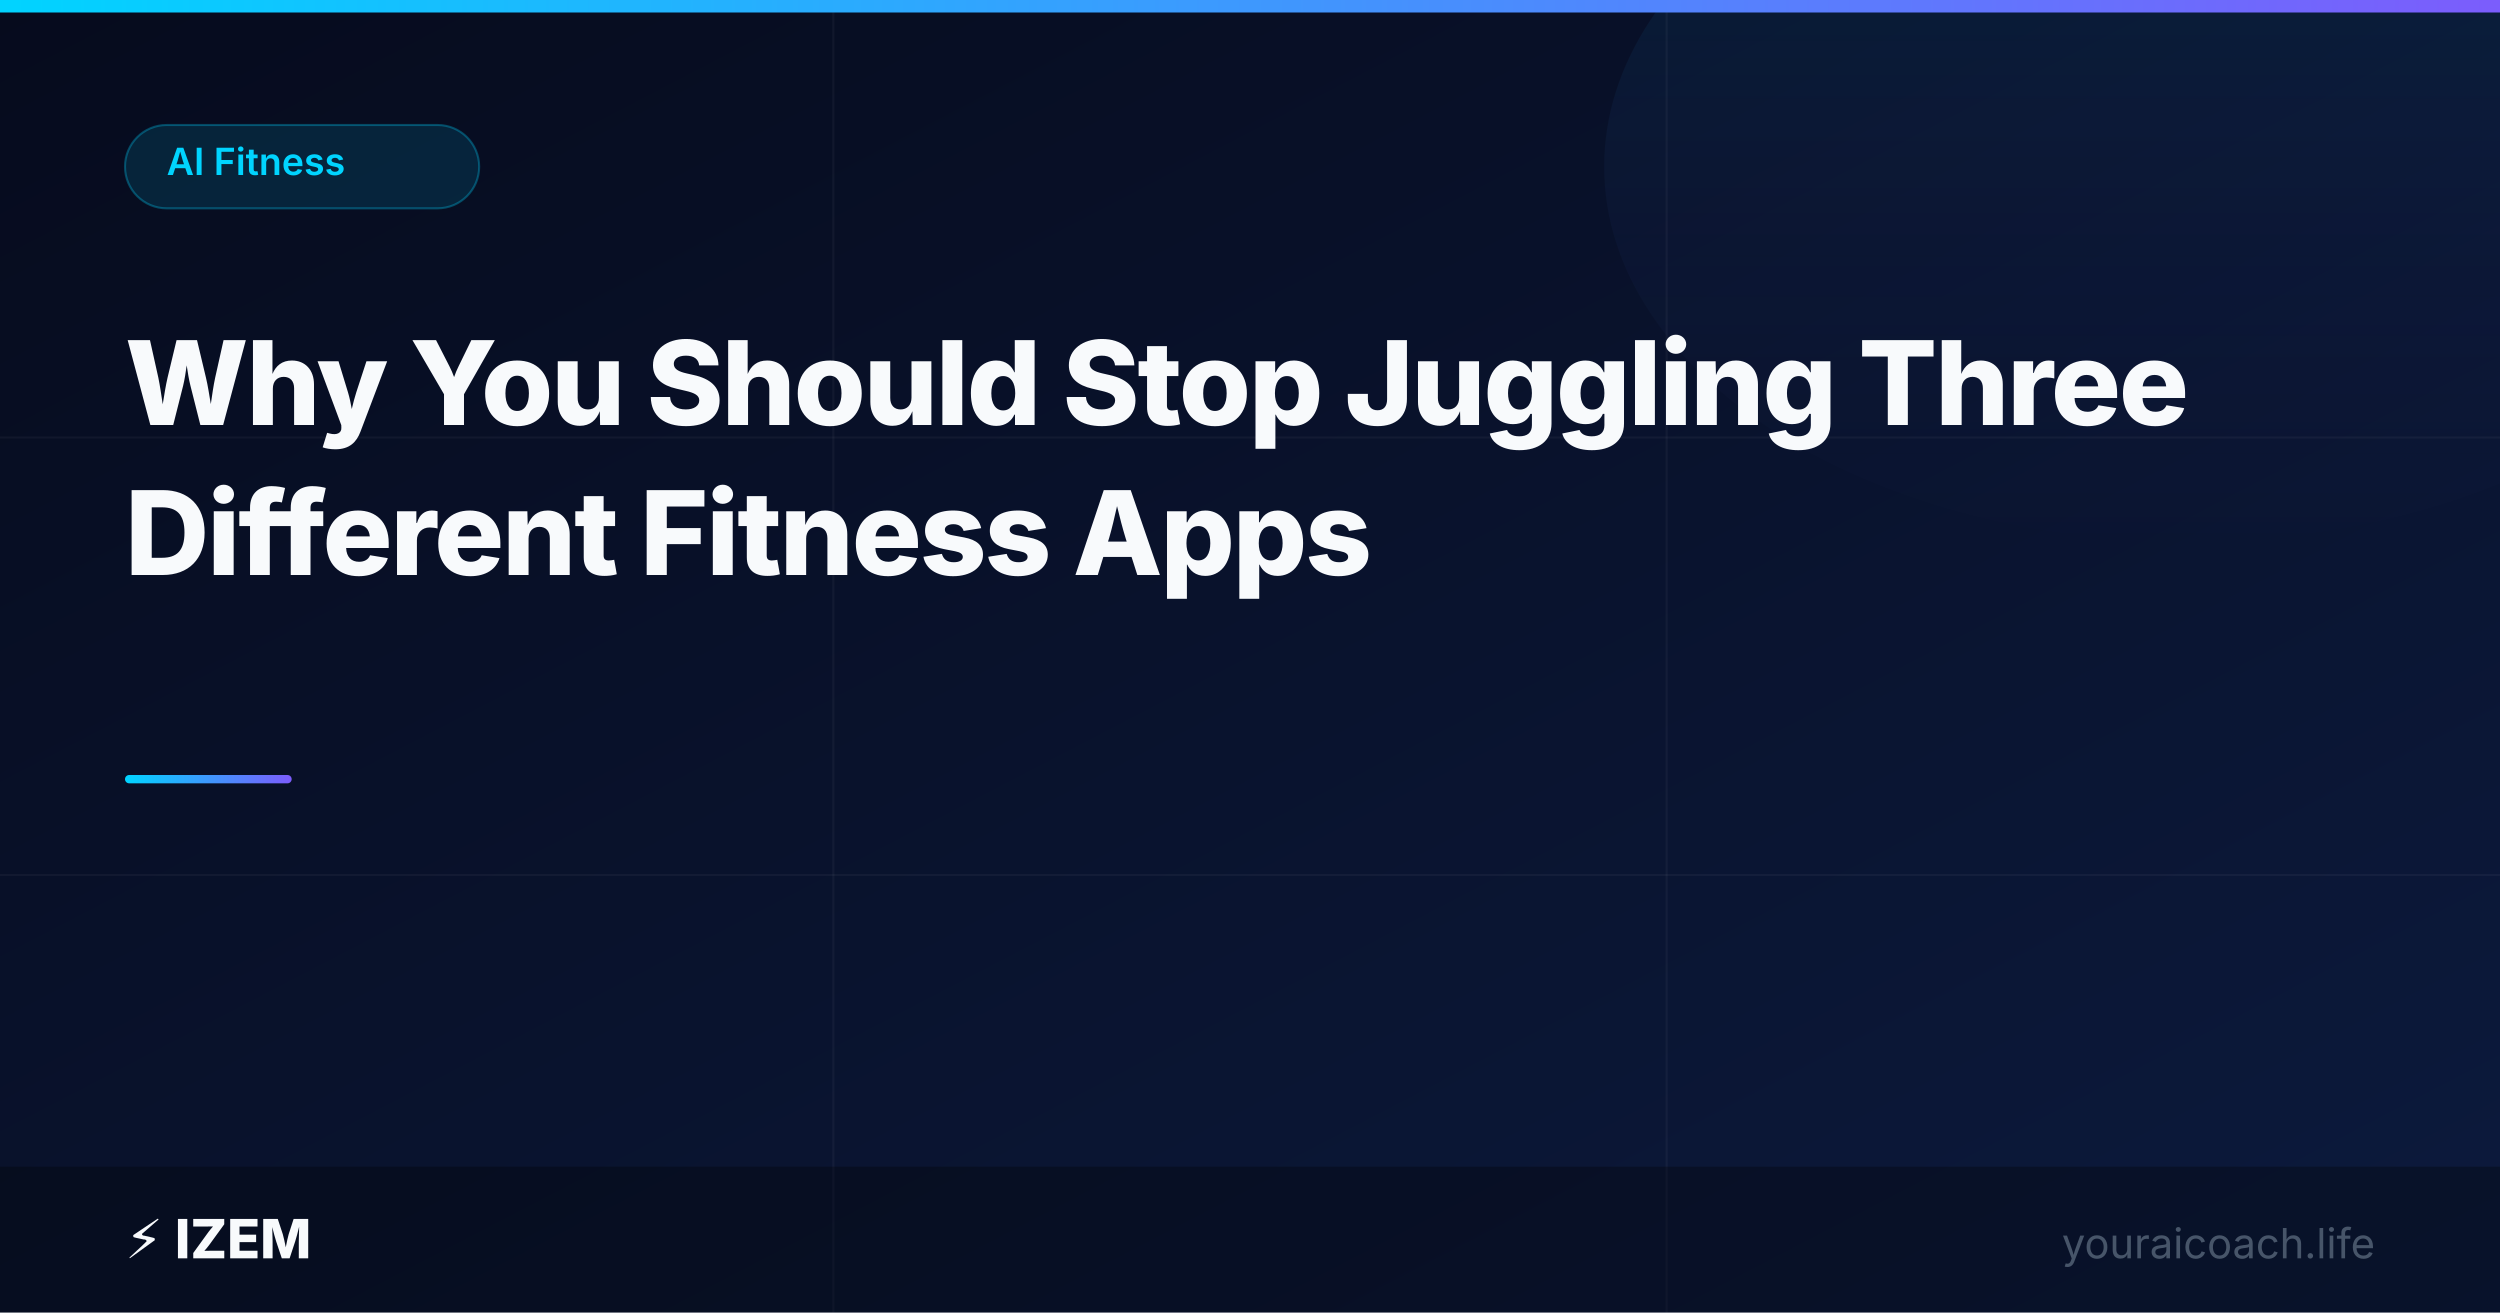
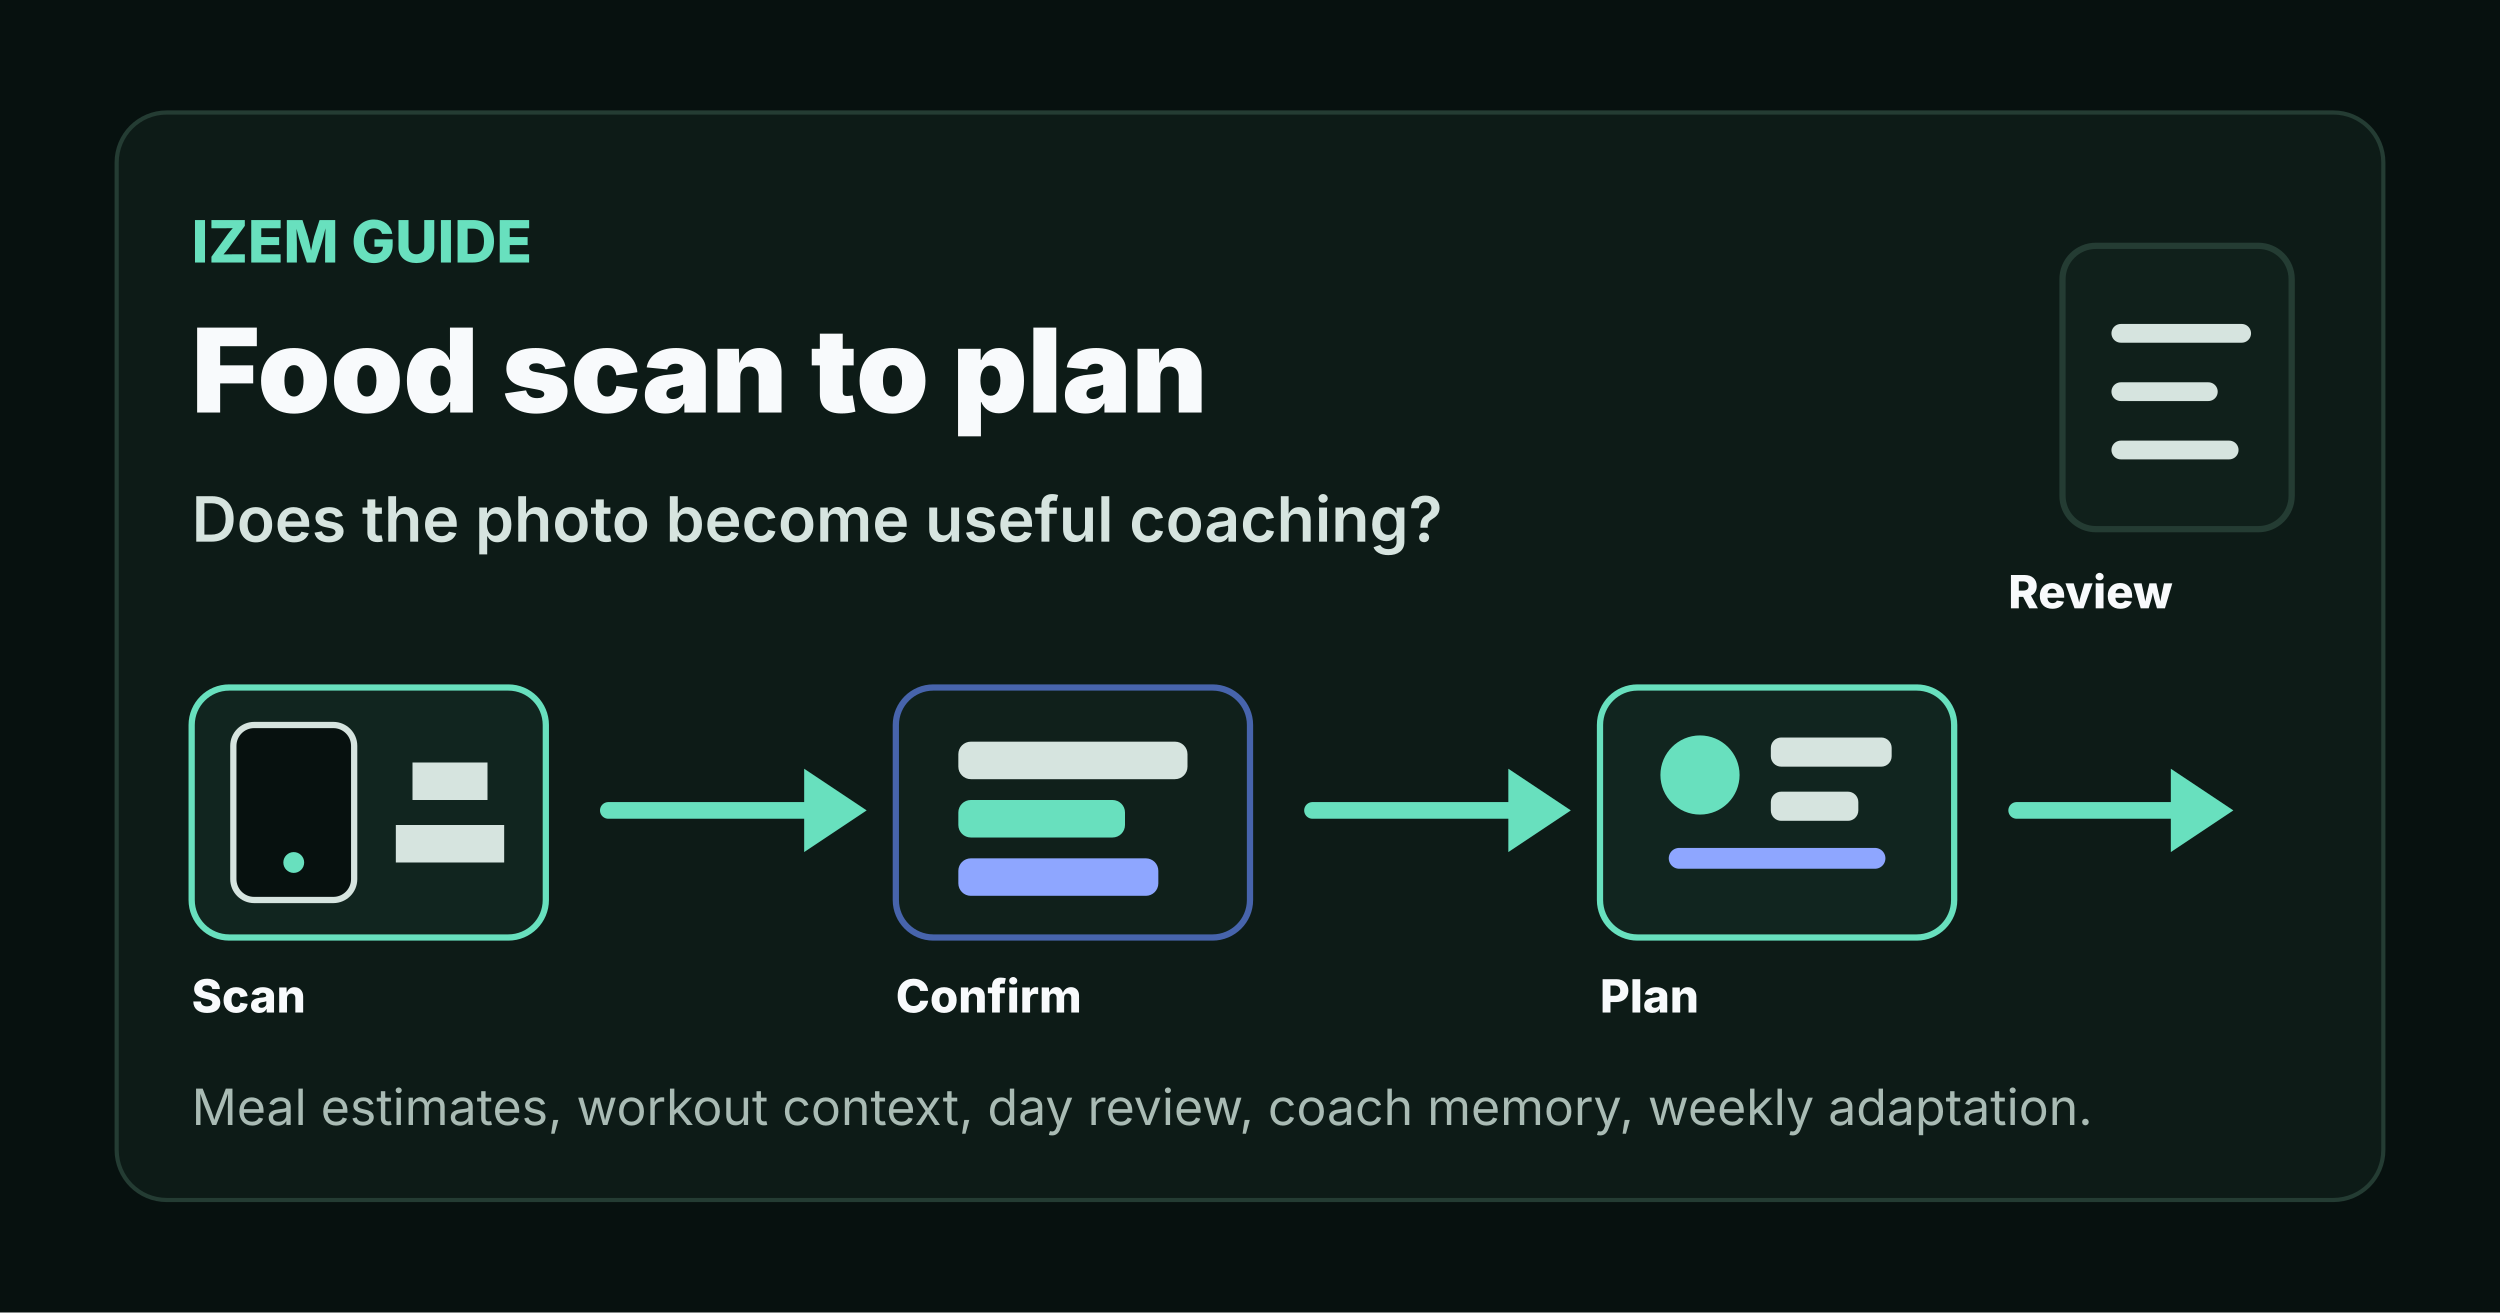
- <svg xmlns="http://www.w3.org/2000/svg" width="1200" height="630" viewBox="0 0 1200 630">
-   <defs>
-     <linearGradient id="bg" x1="0%" y1="0%" x2="100%" y2="100%">
-       <stop offset="0%" style="stop-color:#060B1D" />
-       <stop offset="100%" style="stop-color:#0C1A3D" />
-     </linearGradient>
-     <linearGradient id="accent" x1="0%" y1="0%" x2="100%" y2="0%">
-       <stop offset="0%" style="stop-color:#00D4FF" />
-       <stop offset="100%" style="stop-color:#7C5CFC" />
-     </linearGradient>
-     <linearGradient id="glow" x1="0%" y1="0%" x2="0%" y2="100%">
-       <stop offset="0%" style="stop-color:#00D4FF;stop-opacity:0.15" />
-       <stop offset="100%" style="stop-color:#7C5CFC;stop-opacity:0" />
-     </linearGradient>
-   </defs>
-   <rect width="1200" height="630" fill="url(#bg)" />
-   <ellipse cx="1050" cy="80" rx="280" ry="180" fill="url(#glow)" opacity="0.6" />
-   <line x1="0" y1="210" x2="1200" y2="210" stroke="rgba(255,255,255,0.04)" stroke-width="1" />
-   <line x1="0" y1="420" x2="1200" y2="420" stroke="rgba(255,255,255,0.04)" stroke-width="1" />
-   <line x1="400" y1="0" x2="400" y2="630" stroke="rgba(255,255,255,0.04)" stroke-width="1" />
-   <line x1="800" y1="0" x2="800" y2="630" stroke="rgba(255,255,255,0.04)" stroke-width="1" />
-   <rect x="0" y="0" width="1200" height="6" fill="url(#accent)" />
-   <rect x="60" y="60" width="170" height="40" rx="20" fill="rgba(0,212,255,0.12)" stroke="rgba(0,212,255,0.3)" stroke-width="1" />
-   <text x="80" y="84" font-family="system-ui,-apple-system,sans-serif" font-size="18" font-weight="600" fill="#00D4FF">AI Fitness</text>
-   <text x="60" y="204" font-family="system-ui,-apple-system,sans-serif" font-size="56" font-weight="800" fill="#F8FAFC" letter-spacing="-1">Why You Should Stop Juggling Three</text>
-   <text x="60" y="276" font-family="system-ui,-apple-system,sans-serif" font-size="56" font-weight="800" fill="#F8FAFC" letter-spacing="-1">Different Fitness Apps</text>
-   <rect x="0" y="560" width="1200" height="70" fill="rgba(0,0,0,0.3)" />
-   <text x="60" y="604" font-family="system-ui,-apple-system,sans-serif" font-size="26" font-weight="800" fill="#F8FAFC">⚡ IZEM</text>
-   <text x="1140" y="604" font-family="system-ui,-apple-system,sans-serif" font-size="20" fill="#475569" text-anchor="end">youraicoach.life</text>
-   <rect x="60" y="372" width="80" height="4" rx="2" fill="url(#accent)" />
+ <svg xmlns="http://www.w3.org/2000/svg" width="1200" height="630" viewBox="0 0 1200 630" role="img" aria-labelledby="title desc">
+   <rect width="1200" height="630" fill="#07110F" />
+   <rect x="56" y="54" width="1088" height="522" rx="24" fill="#0D1B17" stroke="#243C33" stroke-width="2" />
+   <text x="92" y="126" fill="#68E0BE" font-family="Inter, Arial, sans-serif" font-size="28" font-weight="800">IZEM GUIDE</text>
+   <text x="92" y="198" fill="#F8FAFC" font-family="Inter, Arial, sans-serif" font-size="56" font-weight="900">Food scan to plan</text>
+   <text x="92" y="260" fill="#D6E4DF" font-family="Inter, Arial, sans-serif" font-size="30" font-weight="600">Does the photo become useful coaching?</text>
+   <g transform="translate(92 330)">
+     <rect x="0" y="0" width="170" height="120" rx="18" fill="#11251F" stroke="#68E0BE" stroke-width="3" />
+     <rect x="20" y="18" width="58" height="84" rx="10" fill="#07110F" stroke="#D6E4DF" stroke-width="3" />
+     <circle cx="49" cy="84" r="5" fill="#68E0BE" />
+     <path d="M106 36h36v18h-36zM98 66h52v18H98z" fill="#D6E4DF" />
+     <text x="0" y="156" fill="#F8FAFC" font-family="Inter, Arial, sans-serif" font-size="22" font-weight="800">Scan</text>
+   </g>
+   <path d="M292 389h106" stroke="#68E0BE" stroke-width="8" stroke-linecap="round" />
+   <path d="M386 369l30 20-30 20z" fill="#68E0BE" />
+   <g transform="translate(430 330)">
+     <rect x="0" y="0" width="170" height="120" rx="18" fill="#10201B" stroke="#4764AC" stroke-width="3" />
+     <rect x="30" y="26" width="110" height="18" rx="6" fill="#D6E4DF" />
+     <rect x="30" y="54" width="80" height="18" rx="6" fill="#68E0BE" />
+     <rect x="30" y="82" width="96" height="18" rx="6" fill="#8EA6FF" />
+     <text x="0" y="156" fill="#F8FAFC" font-family="Inter, Arial, sans-serif" font-size="22" font-weight="800">Confirm</text>
+   </g>
+   <path d="M630 389h106" stroke="#68E0BE" stroke-width="8" stroke-linecap="round" />
+   <path d="M724 369l30 20-30 20z" fill="#68E0BE" />
+   <g transform="translate(768 330)">
+     <rect x="0" y="0" width="170" height="120" rx="18" fill="#11251F" stroke="#68E0BE" stroke-width="3" />
+     <circle cx="48" cy="42" r="19" fill="#68E0BE" />
+     <rect x="82" y="24" width="58" height="14" rx="5" fill="#D6E4DF" />
+     <rect x="82" y="50" width="42" height="14" rx="5" fill="#D6E4DF" />
+     <path d="M38 82h94" stroke="#8EA6FF" stroke-width="10" stroke-linecap="round" />
+     <text x="0" y="156" fill="#F8FAFC" font-family="Inter, Arial, sans-serif" font-size="22" font-weight="800">Plan</text>
+   </g>
+   <path d="M968 389h86" stroke="#68E0BE" stroke-width="8" stroke-linecap="round" />
+   <path d="M1042 369l30 20-30 20z" fill="#68E0BE" />
+   <g transform="translate(998 118)">
+     <rect x="-8" y="0" width="110" height="136" rx="16" fill="#10201B" stroke="#243C33" stroke-width="3" />
+     <path d="M20 42h58M20 70h42M20 98h52" stroke="#D6E4DF" stroke-width="9" stroke-linecap="round" />
+     <text x="-34" y="174" fill="#F8FAFC" font-family="Inter, Arial, sans-serif" font-size="22" font-weight="800">Review</text>
+   </g>
+   <text x="92" y="540" fill="#A9BBB4" font-family="Inter, Arial, sans-serif" font-size="24">Meal estimates, workout context, day review, coach memory, weekly adaptation.</text>
</svg>
